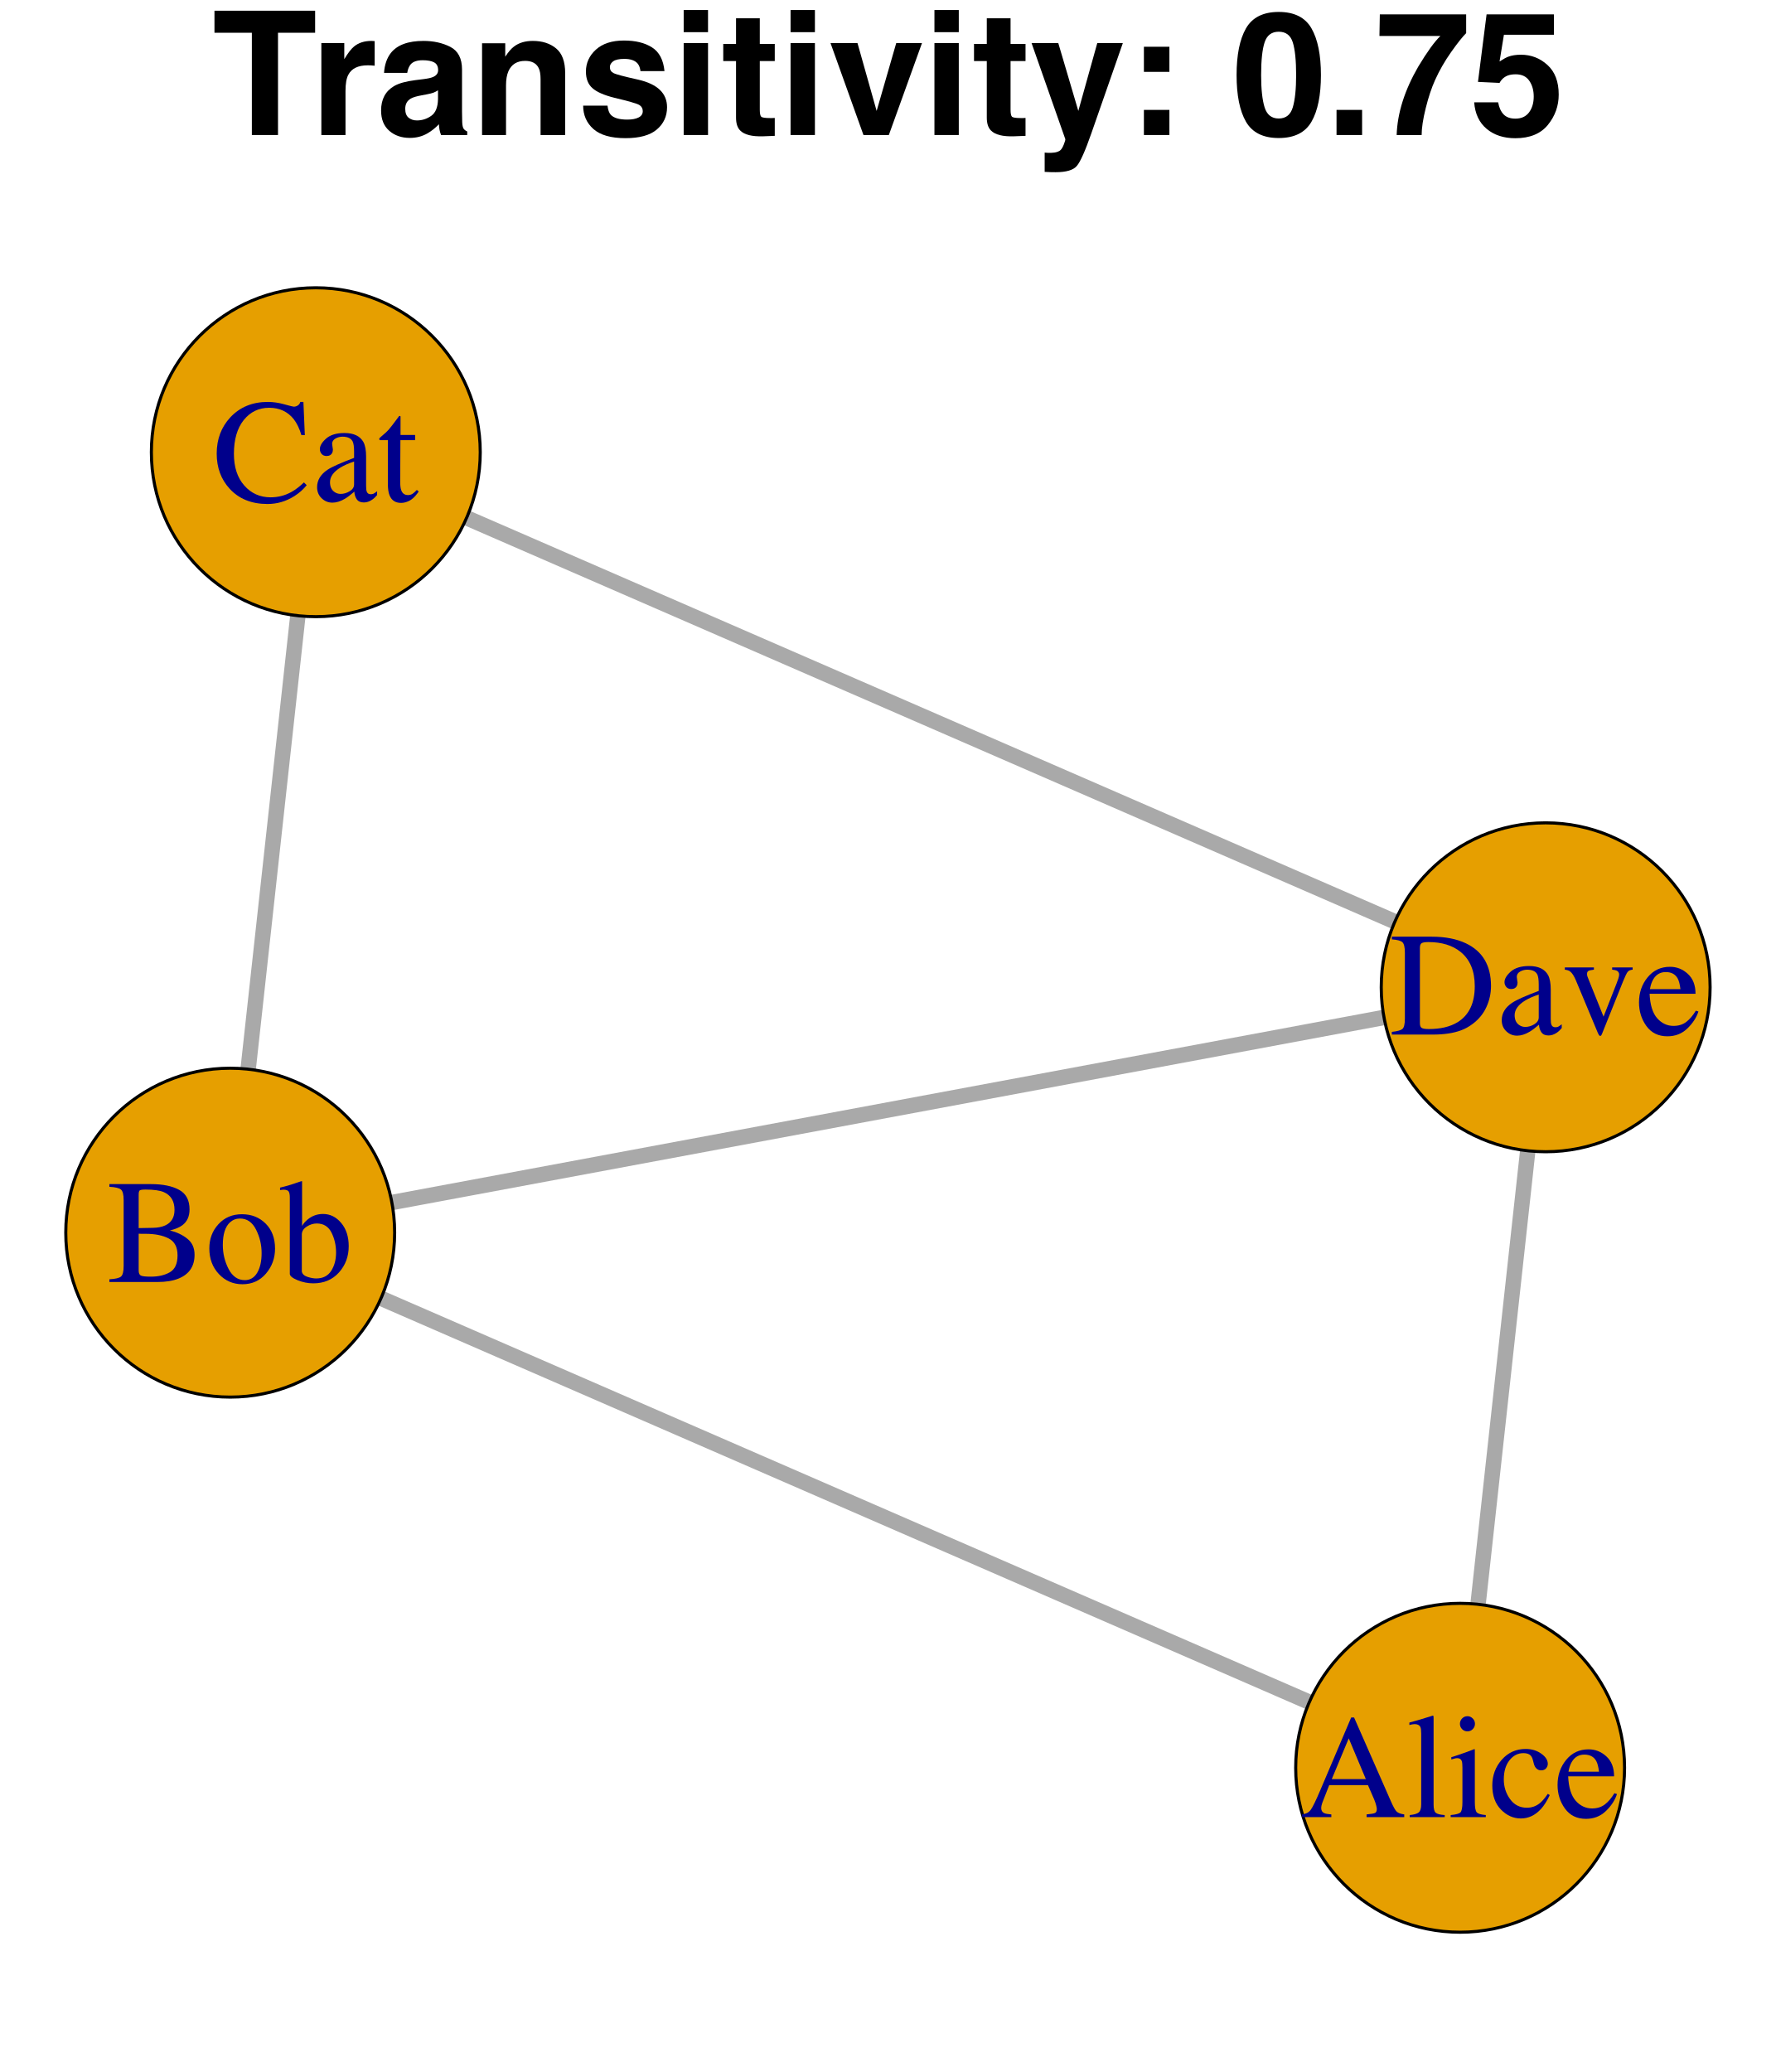
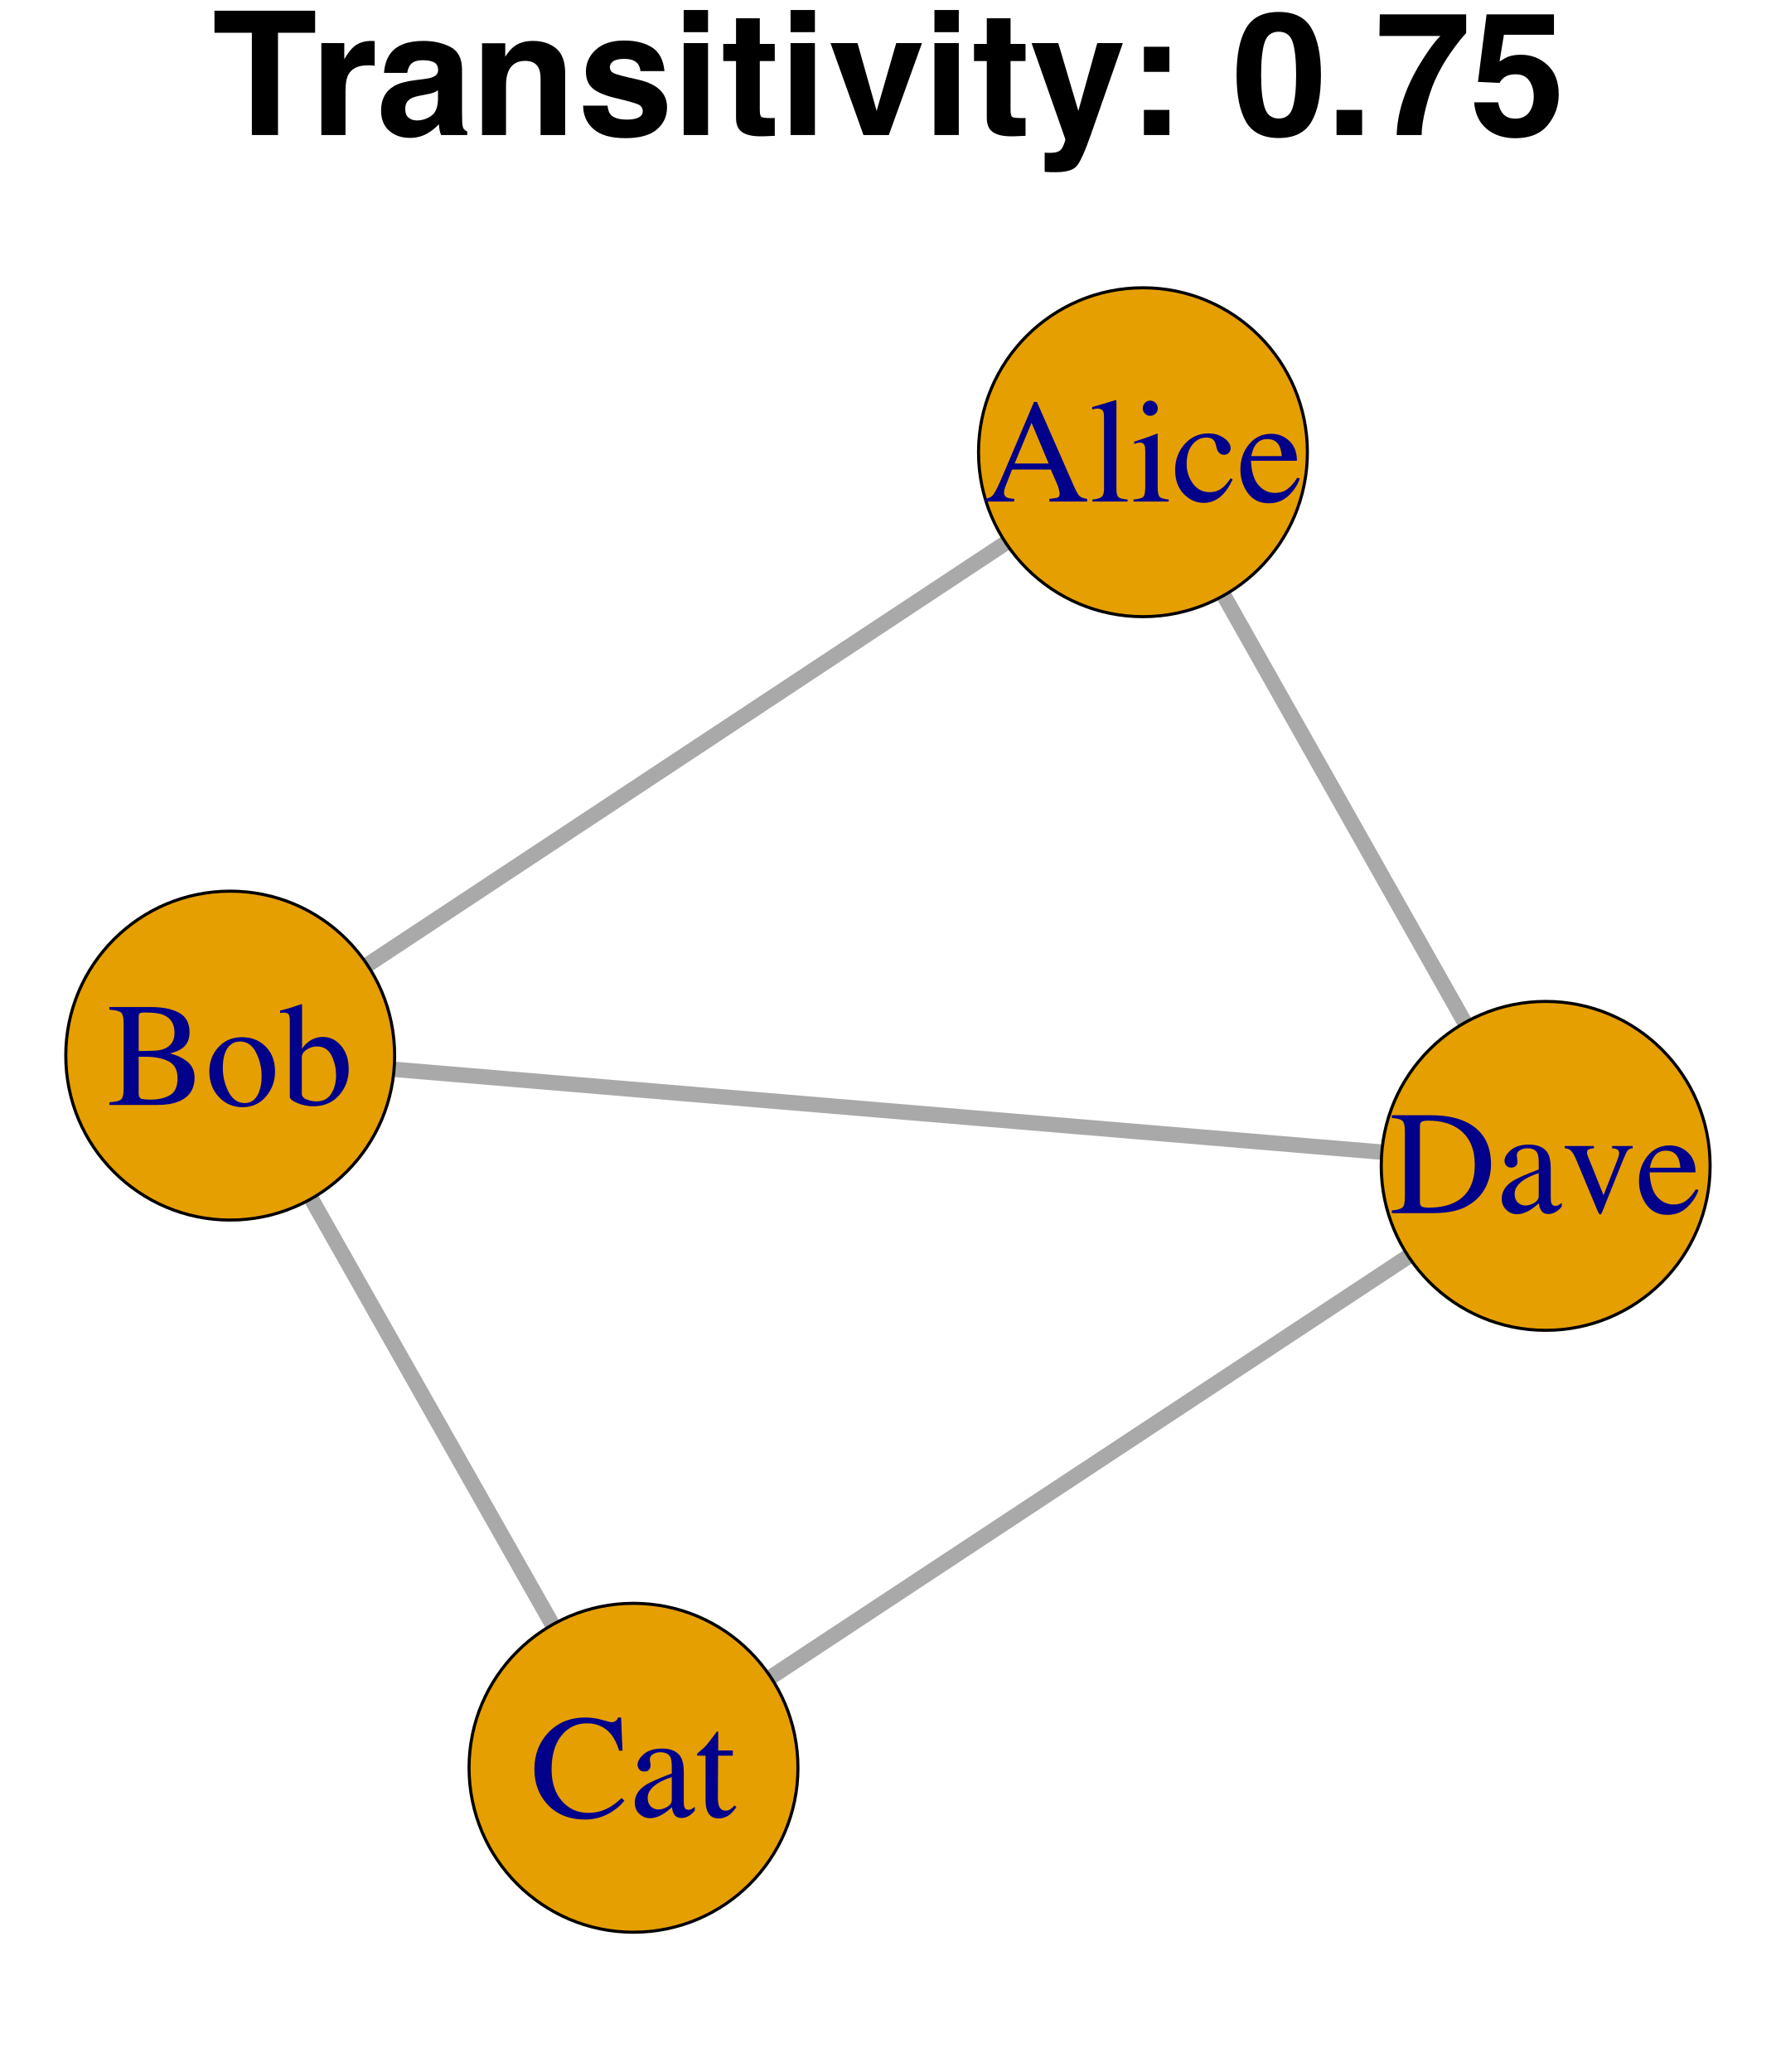
<svg xmlns="http://www.w3.org/2000/svg" xmlns:xlink="http://www.w3.org/1999/xlink" width="432" height="504" viewBox="0 0 432 504">
  <defs>
    <g>
      <g id="glyph-0-0">
        <path d="M 0.578 0 L 0.578 -23.812 L 25.156 -23.812 L 25.156 0 Z M 21.922 -3.234 L 21.922 -20.578 L 3.812 -20.578 L 3.812 -3.234 Z M 21.922 -3.234 " />
      </g>
      <g id="glyph-0-1">
        <path d="M 16.062 -9.25 L 11.906 -19.156 L 7.781 -9.25 Z M 0.531 0 L 0.531 -0.656 C 1.457 -0.758 2.148 -1.109 2.609 -1.703 C 3.078 -2.305 3.875 -3.93 5 -6.578 L 12.5 -24.234 L 13.203 -24.234 L 22.172 -3.828 C 22.766 -2.473 23.238 -1.633 23.594 -1.312 C 23.957 -0.988 24.562 -0.77 25.406 -0.656 L 25.406 0 L 16.25 0 L 16.25 -0.656 C 17.301 -0.75 17.977 -0.863 18.281 -1 C 18.582 -1.133 18.734 -1.461 18.734 -1.984 C 18.734 -2.16 18.676 -2.473 18.562 -2.922 C 18.445 -3.367 18.285 -3.836 18.078 -4.328 L 16.578 -7.781 L 7.156 -7.781 C 6.219 -5.426 5.656 -3.988 5.469 -3.469 C 5.289 -2.945 5.203 -2.535 5.203 -2.234 C 5.203 -1.617 5.445 -1.195 5.938 -0.969 C 6.25 -0.82 6.828 -0.719 7.672 -0.656 L 7.672 0 Z M 12.844 -24.234 Z M 12.844 -24.234 " />
      </g>
      <g id="glyph-0-2">
        <path d="M 0.734 -0.5 C 1.828 -0.602 2.566 -0.82 2.953 -1.156 C 3.336 -1.488 3.531 -2.141 3.531 -3.109 L 3.531 -20.281 C 3.531 -21.062 3.469 -21.598 3.344 -21.891 C 3.102 -22.379 2.629 -22.625 1.922 -22.625 C 1.754 -22.625 1.57 -22.602 1.375 -22.562 C 1.188 -22.531 0.945 -22.477 0.656 -22.406 L 0.656 -23 C 2.238 -23.414 4.141 -23.977 6.359 -24.688 C 6.441 -24.688 6.492 -24.648 6.516 -24.578 C 6.535 -24.504 6.547 -24.352 6.547 -24.125 L 6.547 -3.047 C 6.547 -2.023 6.719 -1.363 7.062 -1.062 C 7.414 -0.758 8.145 -0.57 9.25 -0.5 L 9.25 0 L 0.734 0 Z M 0.734 -0.5 " />
      </g>
      <g id="glyph-0-3">
        <path d="M 2.953 -22.688 C 2.953 -23.195 3.129 -23.633 3.484 -24 C 3.836 -24.363 4.27 -24.547 4.781 -24.547 C 5.281 -24.547 5.707 -24.363 6.062 -24 C 6.426 -23.645 6.609 -23.207 6.609 -22.688 C 6.609 -22.188 6.426 -21.754 6.062 -21.391 C 5.707 -21.035 5.281 -20.859 4.781 -20.859 C 4.27 -20.859 3.836 -21.035 3.484 -21.391 C 3.129 -21.754 2.953 -22.188 2.953 -22.688 Z M 0.703 -0.5 C 1.953 -0.613 2.738 -0.82 3.062 -1.125 C 3.395 -1.438 3.562 -2.281 3.562 -3.656 L 3.562 -12.047 C 3.562 -12.805 3.508 -13.332 3.406 -13.625 C 3.227 -14.102 2.859 -14.344 2.297 -14.344 C 2.172 -14.344 2.047 -14.332 1.922 -14.312 C 1.797 -14.289 1.441 -14.195 0.859 -14.031 L 0.859 -14.578 L 1.625 -14.812 C 3.664 -15.488 5.094 -15.992 5.906 -16.328 C 6.238 -16.473 6.453 -16.547 6.547 -16.547 C 6.566 -16.461 6.578 -16.375 6.578 -16.281 L 6.578 -3.656 C 6.578 -2.32 6.738 -1.484 7.062 -1.141 C 7.383 -0.805 8.113 -0.594 9.25 -0.5 L 9.25 0 L 0.703 0 Z M 0.703 -0.5 " />
      </g>
      <g id="glyph-0-4">
        <path d="M 8.953 -16.578 C 10.41 -16.578 11.672 -16.195 12.734 -15.438 C 13.797 -14.688 14.328 -13.859 14.328 -12.953 C 14.328 -12.566 14.191 -12.207 13.922 -11.875 C 13.648 -11.539 13.234 -11.375 12.672 -11.375 C 12.266 -11.375 11.906 -11.516 11.594 -11.797 C 11.281 -12.078 11.055 -12.488 10.922 -13.031 L 10.703 -13.875 C 10.555 -14.488 10.297 -14.926 9.922 -15.188 C 9.523 -15.438 9.016 -15.562 8.391 -15.562 C 7.047 -15.562 5.914 -14.977 5 -13.812 C 4.082 -12.645 3.625 -11.094 3.625 -9.156 C 3.625 -7.383 4.129 -5.797 5.141 -4.391 C 6.148 -2.984 7.52 -2.281 9.25 -2.281 C 10.469 -2.281 11.551 -2.68 12.5 -3.484 C 13.039 -3.941 13.648 -4.664 14.328 -5.656 L 14.812 -5.359 C 14.145 -3.953 13.441 -2.836 12.703 -2.016 C 11.285 -0.453 9.645 0.328 7.781 0.328 C 5.957 0.328 4.344 -0.391 2.938 -1.828 C 1.531 -3.266 0.828 -5.223 0.828 -7.703 C 0.828 -10.129 1.594 -12.211 3.125 -13.953 C 4.664 -15.703 6.609 -16.578 8.953 -16.578 Z M 8.172 -16.578 Z M 8.172 -16.578 " />
      </g>
      <g id="glyph-0-5">
        <path d="M 8.25 -16.484 C 9.895 -16.484 11.336 -15.91 12.578 -14.766 C 13.828 -13.629 14.453 -12.016 14.453 -9.922 L 3.281 -9.922 C 3.406 -7.203 4.02 -5.219 5.125 -3.969 C 6.238 -2.727 7.562 -2.109 9.094 -2.109 C 10.32 -2.109 11.359 -2.43 12.203 -3.078 C 13.047 -3.723 13.82 -4.633 14.531 -5.812 L 15.156 -5.609 C 14.676 -4.117 13.773 -2.738 12.453 -1.469 C 11.141 -0.207 9.523 0.422 7.609 0.422 C 5.41 0.422 3.707 -0.41 2.5 -2.078 C 1.301 -3.742 0.703 -5.66 0.703 -7.828 C 0.703 -10.18 1.398 -12.211 2.797 -13.922 C 4.191 -15.629 6.008 -16.484 8.25 -16.484 Z M 7.219 -15.203 C 5.883 -15.203 4.867 -14.613 4.172 -13.438 C 3.797 -12.801 3.523 -12.004 3.359 -11.047 L 10.781 -11.047 C 10.645 -12.211 10.422 -13.082 10.109 -13.656 C 9.535 -14.688 8.57 -15.203 7.219 -15.203 Z M 8.016 -16.484 Z M 8.016 -16.484 " />
      </g>
      <g id="glyph-0-6">
        <path d="M 10.703 -1.297 C 12.547 -1.297 14.086 -1.656 15.328 -2.375 C 16.566 -3.094 17.188 -4.461 17.188 -6.484 C 17.188 -8.504 16.457 -9.879 15 -10.609 C 13.551 -11.348 11.703 -11.719 9.453 -11.719 C 8.898 -11.719 8.551 -11.719 8.406 -11.719 C 8.258 -11.719 8.035 -11.727 7.734 -11.75 L 7.734 -2.781 C 7.734 -2.156 7.91 -1.75 8.266 -1.562 C 8.617 -1.383 9.43 -1.297 10.703 -1.297 Z M 0.609 -0.656 C 2.066 -0.738 3.008 -0.961 3.438 -1.328 C 3.863 -1.691 4.078 -2.551 4.078 -3.906 L 4.078 -19.922 C 4.078 -21.242 3.863 -22.094 3.438 -22.469 C 3.008 -22.852 2.066 -23.082 0.609 -23.156 L 0.609 -23.812 L 10.703 -23.812 C 13.586 -23.812 15.875 -23.348 17.562 -22.422 C 19.258 -21.504 20.109 -19.914 20.109 -17.656 C 20.109 -15.945 19.516 -14.656 18.328 -13.781 C 17.66 -13.281 16.66 -12.863 15.328 -12.531 C 16.984 -12.133 18.395 -11.469 19.562 -10.531 C 20.738 -9.602 21.328 -8.301 21.328 -6.625 C 21.328 -3.812 20.023 -1.879 17.422 -0.828 C 16.047 -0.273 14.359 0 12.359 0 L 0.609 0 Z M 11.156 -13.172 C 12.363 -13.191 13.367 -13.383 14.172 -13.75 C 15.691 -14.445 16.453 -15.707 16.453 -17.531 C 16.453 -19.676 15.57 -21.125 13.812 -21.875 C 12.844 -22.281 11.367 -22.484 9.391 -22.484 C 8.641 -22.484 8.176 -22.414 8 -22.281 C 7.82 -22.156 7.734 -21.805 7.734 -21.234 L 7.734 -13.109 Z M 11.156 -13.172 " />
      </g>
      <g id="glyph-0-7">
        <path d="M 0.922 -8.156 C 0.922 -10.488 1.66 -12.457 3.141 -14.062 C 4.617 -15.676 6.523 -16.484 8.859 -16.484 C 11.18 -16.484 13.102 -15.723 14.625 -14.203 C 16.145 -12.68 16.906 -10.656 16.906 -8.125 C 16.906 -5.789 16.164 -3.758 14.688 -2.031 C 13.219 -0.312 11.312 0.547 8.969 0.547 C 6.719 0.547 4.812 -0.273 3.25 -1.922 C 1.695 -3.578 0.922 -5.656 0.922 -8.156 Z M 8.375 -15.438 C 7.445 -15.438 6.641 -15.129 5.953 -14.516 C 4.785 -13.453 4.203 -11.613 4.203 -9 C 4.203 -6.914 4.672 -4.969 5.609 -3.156 C 6.555 -1.352 7.867 -0.453 9.547 -0.453 C 10.859 -0.453 11.867 -1.055 12.578 -2.266 C 13.285 -3.473 13.641 -5.055 13.641 -7.016 C 13.641 -9.047 13.188 -10.957 12.281 -12.75 C 11.383 -14.539 10.082 -15.438 8.375 -15.438 Z M 9.016 -16.484 Z M 9.016 -16.484 " />
      </g>
      <g id="glyph-0-8">
        <path d="M 0.125 -22.359 L 0.125 -22.953 C 1.457 -23.266 2.656 -23.609 3.719 -23.984 C 4.789 -24.359 5.367 -24.547 5.453 -24.547 C 5.473 -24.473 5.484 -24.398 5.484 -24.328 L 5.484 -13.625 C 5.785 -14.188 6.242 -14.719 6.859 -15.219 C 7.93 -16.102 9.172 -16.547 10.578 -16.547 C 12.305 -16.547 13.781 -15.816 15 -14.359 C 16.219 -12.91 16.828 -11.023 16.828 -8.703 C 16.828 -6.211 16.035 -4.082 14.453 -2.312 C 12.867 -0.551 10.785 0.328 8.203 0.328 C 6.91 0.328 5.633 0.07 4.375 -0.438 C 3.125 -0.957 2.5 -1.473 2.5 -1.984 L 2.5 -20.562 C 2.5 -21.25 2.406 -21.734 2.219 -22.016 C 2.031 -22.305 1.598 -22.453 0.922 -22.453 Z M 5.422 -2.562 C 5.523 -1.957 5.977 -1.52 6.781 -1.25 C 7.594 -0.988 8.301 -0.859 8.906 -0.859 C 10.551 -0.859 11.77 -1.473 12.562 -2.703 C 13.352 -3.93 13.75 -5.422 13.75 -7.172 C 13.75 -8.922 13.379 -10.535 12.641 -12.016 C 11.898 -13.492 10.703 -14.234 9.047 -14.234 C 8.223 -14.234 7.41 -13.977 6.609 -13.469 C 5.816 -12.957 5.422 -12.312 5.422 -11.531 Z M 5.422 -2.562 " />
      </g>
      <g id="glyph-0-9">
        <path d="M 13.328 -24.234 C 14.629 -24.234 15.961 -24.039 17.328 -23.656 C 18.703 -23.27 19.473 -23.078 19.641 -23.078 C 19.973 -23.078 20.289 -23.172 20.594 -23.359 C 20.906 -23.547 21.117 -23.836 21.234 -24.234 L 21.984 -24.234 L 22.328 -16.156 L 21.5 -16.156 C 21.02 -17.758 20.395 -19.055 19.625 -20.047 C 18.145 -21.891 16.156 -22.812 13.656 -22.812 C 11.133 -22.812 9.07 -21.816 7.469 -19.828 C 5.875 -17.836 5.078 -15.098 5.078 -11.609 C 5.078 -8.391 5.914 -5.82 7.594 -3.906 C 9.281 -1.988 11.414 -1.031 14 -1.031 C 15.852 -1.031 17.566 -1.477 19.141 -2.375 C 20.047 -2.875 21.035 -3.633 22.109 -4.656 L 22.781 -3.984 C 21.988 -2.984 21 -2.102 19.812 -1.344 C 17.789 -0.051 15.602 0.594 13.25 0.594 C 9.383 0.594 6.316 -0.641 4.047 -3.109 C 1.941 -5.398 0.891 -8.254 0.891 -11.672 C 0.891 -15.172 2 -18.113 4.219 -20.5 C 6.551 -22.988 9.586 -24.234 13.328 -24.234 Z M 13.203 -24.234 Z M 13.203 -24.234 " />
      </g>
      <g id="glyph-0-10">
        <path d="M 10.312 -9.734 C 8.969 -9.297 7.859 -8.805 6.984 -8.266 C 5.297 -7.223 4.453 -6.039 4.453 -4.719 C 4.453 -3.645 4.801 -2.859 5.5 -2.359 C 5.957 -2.023 6.469 -1.859 7.031 -1.859 C 7.801 -1.859 8.539 -2.078 9.25 -2.516 C 9.957 -2.953 10.312 -3.504 10.312 -4.172 Z M 1.312 -3.5 C 1.312 -5.195 2.164 -6.613 3.875 -7.75 C 4.945 -8.457 7.094 -9.414 10.312 -10.625 L 10.312 -12.109 C 10.312 -13.305 10.195 -14.141 9.969 -14.609 C 9.57 -15.391 8.742 -15.781 7.484 -15.781 C 6.891 -15.781 6.32 -15.629 5.781 -15.328 C 5.238 -15.016 4.969 -14.582 4.969 -14.031 C 4.969 -13.883 5 -13.645 5.062 -13.312 C 5.125 -12.977 5.156 -12.766 5.156 -12.672 C 5.156 -12.016 4.938 -11.555 4.5 -11.297 C 4.25 -11.148 3.957 -11.078 3.625 -11.078 C 3.094 -11.078 2.688 -11.25 2.406 -11.594 C 2.125 -11.938 1.984 -12.32 1.984 -12.75 C 1.984 -13.562 2.488 -14.414 3.5 -15.312 C 4.52 -16.219 6.008 -16.672 7.969 -16.672 C 10.238 -16.672 11.781 -15.93 12.594 -14.453 C 13.02 -13.641 13.234 -12.461 13.234 -10.922 L 13.234 -3.875 C 13.234 -3.188 13.281 -2.719 13.375 -2.469 C 13.531 -2.008 13.848 -1.781 14.328 -1.781 C 14.598 -1.781 14.82 -1.816 15 -1.891 C 15.176 -1.973 15.477 -2.176 15.906 -2.5 L 15.906 -1.578 C 15.531 -1.117 15.129 -0.742 14.703 -0.453 C 14.047 -0.004 13.375 0.219 12.688 0.219 C 11.895 0.219 11.316 -0.039 10.953 -0.562 C 10.598 -1.082 10.406 -1.695 10.375 -2.406 C 9.477 -1.633 8.719 -1.062 8.094 -0.688 C 7.02 -0.051 6.004 0.266 5.047 0.266 C 4.035 0.266 3.16 -0.086 2.422 -0.797 C 1.68 -1.504 1.312 -2.406 1.312 -3.5 Z M 8.016 -16.672 Z M 8.016 -16.672 " />
      </g>
      <g id="glyph-0-11">
        <path d="M 9.156 -16.203 L 9.156 -14.938 L 5.578 -14.938 L 5.531 -4.812 C 5.531 -3.926 5.609 -3.254 5.766 -2.797 C 6.047 -1.984 6.598 -1.578 7.422 -1.578 C 7.836 -1.578 8.203 -1.676 8.516 -1.875 C 8.828 -2.082 9.18 -2.398 9.578 -2.828 L 10.031 -2.438 L 9.656 -1.922 C 9.039 -1.098 8.395 -0.516 7.719 -0.172 C 7.039 0.16 6.383 0.328 5.75 0.328 C 4.363 0.328 3.426 -0.285 2.938 -1.516 C 2.664 -2.18 2.531 -3.109 2.531 -4.297 L 2.531 -14.938 L 0.609 -14.938 C 0.555 -14.977 0.516 -15.016 0.484 -15.047 C 0.453 -15.078 0.438 -15.125 0.438 -15.188 C 0.438 -15.301 0.461 -15.391 0.516 -15.453 C 0.566 -15.523 0.734 -15.676 1.016 -15.906 C 1.828 -16.57 2.41 -17.113 2.766 -17.531 C 3.129 -17.945 3.973 -19.047 5.297 -20.828 C 5.441 -20.828 5.531 -20.816 5.562 -20.797 C 5.594 -20.773 5.609 -20.688 5.609 -20.531 L 5.609 -16.203 Z M 9.156 -16.203 " />
      </g>
      <g id="glyph-0-12">
        <path d="M 7.406 -2.781 C 7.406 -2.195 7.547 -1.812 7.828 -1.625 C 8.117 -1.438 8.711 -1.344 9.609 -1.344 C 12.422 -1.344 14.738 -1.895 16.562 -3 C 19.352 -4.719 20.75 -7.645 20.75 -11.781 C 20.75 -15.469 19.598 -18.242 17.297 -20.109 C 15.328 -21.703 12.719 -22.5 9.469 -22.5 C 8.664 -22.5 8.117 -22.41 7.828 -22.234 C 7.547 -22.055 7.406 -21.672 7.406 -21.078 Z M 0.578 -0.656 C 1.891 -0.789 2.742 -1.023 3.141 -1.359 C 3.547 -1.691 3.75 -2.539 3.75 -3.906 L 3.75 -19.922 C 3.75 -21.234 3.551 -22.078 3.156 -22.453 C 2.77 -22.828 1.91 -23.062 0.578 -23.156 L 0.578 -23.812 L 10.281 -23.812 C 13.551 -23.812 16.316 -23.273 18.578 -22.203 C 22.66 -20.266 24.703 -16.805 24.703 -11.828 C 24.703 -10.035 24.332 -8.332 23.594 -6.719 C 22.863 -5.102 21.758 -3.738 20.281 -2.625 C 19.344 -1.914 18.375 -1.379 17.375 -1.016 C 15.531 -0.336 13.266 0 10.578 0 L 0.578 0 Z M 0.578 -0.656 " />
      </g>
      <g id="glyph-0-13">
        <path d="M 7.734 -16.328 L 7.734 -15.781 C 7.129 -15.719 6.695 -15.625 6.438 -15.5 C 6.188 -15.383 6.062 -15.129 6.062 -14.734 C 6.062 -14.547 6.086 -14.363 6.141 -14.188 C 6.191 -14.02 6.285 -13.773 6.422 -13.453 L 10.078 -4.359 L 13.234 -12.406 C 13.391 -12.789 13.535 -13.191 13.672 -13.609 C 13.805 -14.035 13.875 -14.363 13.875 -14.594 C 13.875 -15.051 13.656 -15.379 13.219 -15.578 C 12.957 -15.68 12.609 -15.75 12.172 -15.781 L 12.172 -16.328 L 17.156 -16.328 L 17.156 -15.781 C 16.582 -15.738 16.172 -15.551 15.922 -15.219 C 15.672 -14.883 15.301 -14.113 14.812 -12.906 L 9.734 -0.25 C 9.641 -0.02 9.562 0.129 9.5 0.203 C 9.445 0.285 9.367 0.328 9.266 0.328 C 9.148 0.328 9.051 0.258 8.969 0.125 C 8.883 -0.008 8.797 -0.176 8.703 -0.375 L 3.328 -13.234 C 2.891 -14.273 2.426 -14.984 1.938 -15.359 C 1.645 -15.578 1.219 -15.719 0.656 -15.781 L 0.656 -16.328 Z M 7.734 -16.328 " />
      </g>
      <g id="glyph-1-0">
        <path d="M 3.156 0 L 3.156 -30.234 L 27.5 -30.234 L 27.5 0 Z M 23.734 -3.781 L 23.734 -26.453 L 6.938 -26.453 L 6.938 -3.781 Z M 23.734 -3.781 " />
      </g>
      <g id="glyph-1-1">
        <path d="M 25.156 -30.234 L 25.156 -24.875 L 16.125 -24.875 L 16.125 0 L 9.766 0 L 9.766 -24.875 L 0.672 -24.875 L 0.672 -30.234 Z M 25.156 -30.234 " />
      </g>
      <g id="glyph-1-2">
        <path d="M 14.875 -22.891 C 14.977 -22.891 15.066 -22.883 15.141 -22.875 C 15.223 -22.863 15.391 -22.852 15.641 -22.844 L 15.641 -16.859 C 15.273 -16.898 14.945 -16.926 14.656 -16.938 C 14.375 -16.945 14.145 -16.953 13.969 -16.953 C 11.613 -16.953 10.035 -16.188 9.234 -14.656 C 8.773 -13.801 8.547 -12.477 8.547 -10.688 L 8.547 0 L 2.672 0 L 2.672 -22.359 L 8.25 -22.359 L 8.25 -18.453 C 9.145 -19.941 9.93 -20.961 10.609 -21.516 C 11.703 -22.43 13.125 -22.891 14.875 -22.891 Z M 14.875 -22.891 " />
      </g>
      <g id="glyph-1-3">
        <path d="M 15.047 -10.875 C 14.68 -10.633 14.312 -10.441 13.938 -10.297 C 13.562 -10.16 13.047 -10.031 12.391 -9.906 L 11.078 -9.656 C 9.848 -9.438 8.961 -9.172 8.422 -8.859 C 7.523 -8.328 7.078 -7.5 7.078 -6.375 C 7.078 -5.375 7.352 -4.648 7.906 -4.203 C 8.457 -3.766 9.129 -3.547 9.922 -3.547 C 11.18 -3.547 12.336 -3.914 13.391 -4.656 C 14.453 -5.395 15.004 -6.742 15.047 -8.703 Z M 11.5 -13.594 C 12.582 -13.727 13.359 -13.898 13.828 -14.109 C 14.66 -14.461 15.078 -15.016 15.078 -15.766 C 15.078 -16.68 14.758 -17.312 14.125 -17.656 C 13.488 -18.008 12.555 -18.188 11.328 -18.188 C 9.941 -18.188 8.961 -17.848 8.391 -17.172 C 7.973 -16.66 7.695 -15.973 7.562 -15.109 L 1.922 -15.109 C 2.047 -17.066 2.594 -18.676 3.562 -19.938 C 5.113 -21.906 7.77 -22.891 11.531 -22.891 C 13.977 -22.891 16.148 -22.406 18.047 -21.438 C 19.941 -20.457 20.891 -18.625 20.891 -15.938 L 20.891 -5.688 C 20.891 -4.969 20.906 -4.102 20.938 -3.094 C 20.977 -2.332 21.094 -1.812 21.281 -1.531 C 21.477 -1.258 21.77 -1.035 22.156 -0.859 L 22.156 0 L 15.797 0 C 15.617 -0.445 15.492 -0.867 15.422 -1.266 C 15.348 -1.66 15.297 -2.113 15.266 -2.625 C 14.453 -1.75 13.52 -1.004 12.469 -0.391 C 11.207 0.336 9.785 0.703 8.203 0.703 C 6.18 0.703 4.508 0.125 3.188 -1.031 C 1.863 -2.188 1.203 -3.828 1.203 -5.953 C 1.203 -8.691 2.266 -10.68 4.391 -11.922 C 5.547 -12.586 7.254 -13.062 9.516 -13.344 Z M 11.812 -22.953 Z M 11.812 -22.953 " />
      </g>
      <g id="glyph-1-4">
        <path d="M 15.109 -22.891 C 17.422 -22.891 19.312 -22.281 20.781 -21.062 C 22.25 -19.852 22.984 -17.848 22.984 -15.047 L 22.984 0 L 17 0 L 17 -13.594 C 17 -14.77 16.844 -15.672 16.531 -16.297 C 15.957 -17.453 14.863 -18.031 13.25 -18.031 C 11.27 -18.031 9.91 -17.188 9.172 -15.5 C 8.785 -14.613 8.594 -13.477 8.594 -12.094 L 8.594 0 L 2.766 0 L 2.766 -22.312 L 8.406 -22.312 L 8.406 -19.047 C 9.156 -20.203 9.867 -21.031 10.547 -21.531 C 11.742 -22.438 13.266 -22.891 15.109 -22.891 Z M 12.969 -22.953 Z M 12.969 -22.953 " />
      </g>
      <g id="glyph-1-5">
        <path d="M 7.281 -7.141 C 7.406 -6.098 7.672 -5.359 8.078 -4.922 C 8.805 -4.141 10.145 -3.75 12.094 -3.75 C 13.25 -3.75 14.164 -3.922 14.844 -4.266 C 15.52 -4.609 15.859 -5.117 15.859 -5.797 C 15.859 -6.453 15.582 -6.953 15.031 -7.297 C 14.488 -7.641 12.457 -8.227 8.938 -9.062 C 6.406 -9.695 4.625 -10.484 3.594 -11.422 C 2.551 -12.348 2.031 -13.688 2.031 -15.438 C 2.031 -17.508 2.836 -19.285 4.453 -20.766 C 6.078 -22.242 8.359 -22.984 11.297 -22.984 C 14.086 -22.984 16.359 -22.426 18.109 -21.312 C 19.867 -20.195 20.879 -18.273 21.141 -15.547 L 15.297 -15.547 C 15.211 -16.297 15 -16.891 14.656 -17.328 C 14.02 -18.117 12.926 -18.516 11.375 -18.516 C 10.102 -18.516 9.195 -18.316 8.656 -17.922 C 8.125 -17.523 7.859 -17.062 7.859 -16.531 C 7.859 -15.863 8.145 -15.379 8.719 -15.078 C 9.289 -14.766 11.32 -14.223 14.812 -13.453 C 17.133 -12.91 18.875 -12.082 20.031 -10.969 C 21.188 -9.852 21.766 -8.453 21.766 -6.766 C 21.766 -4.555 20.938 -2.75 19.281 -1.344 C 17.633 0.062 15.094 0.766 11.656 0.766 C 8.133 0.766 5.535 0.023 3.859 -1.453 C 2.191 -2.941 1.359 -4.836 1.359 -7.141 Z M 11.75 -22.953 Z M 11.75 -22.953 " />
      </g>
      <g id="glyph-1-6">
        <path d="M 8.734 -25.016 L 2.812 -25.016 L 2.812 -30.406 L 8.734 -30.406 Z M 2.812 -22.359 L 8.734 -22.359 L 8.734 0 L 2.812 0 Z M 2.812 -22.359 " />
      </g>
      <g id="glyph-1-7">
        <path d="M 0.438 -17.984 L 0.438 -22.156 L 3.547 -22.156 L 3.547 -28.391 L 9.328 -28.391 L 9.328 -22.156 L 12.969 -22.156 L 12.969 -17.984 L 9.328 -17.984 L 9.328 -6.172 C 9.328 -5.254 9.441 -4.68 9.672 -4.453 C 9.91 -4.234 10.625 -4.125 11.812 -4.125 C 11.988 -4.125 12.176 -4.125 12.375 -4.125 C 12.57 -4.133 12.77 -4.145 12.969 -4.156 L 12.969 0.203 L 10.188 0.312 C 7.426 0.406 5.539 -0.07 4.531 -1.125 C 3.875 -1.801 3.547 -2.832 3.547 -4.219 L 3.547 -17.984 Z M 0.438 -17.984 " />
      </g>
      <g id="glyph-1-8">
        <path d="M 16.516 -22.359 L 22.781 -22.359 L 14.719 0 L 8.547 0 L 0.531 -22.359 L 7.094 -22.359 L 11.75 -5.859 Z M 16.516 -22.359 " />
      </g>
      <g id="glyph-1-9">
        <path d="M 3.625 4.281 L 4.375 4.328 C 4.945 4.359 5.488 4.336 6 4.266 C 6.52 4.191 6.961 4.035 7.328 3.797 C 7.66 3.566 7.973 3.082 8.266 2.344 C 8.566 1.602 8.691 1.148 8.641 0.984 L 0.438 -22.359 L 6.938 -22.359 L 11.812 -5.859 L 16.422 -22.359 L 22.641 -22.359 L 14.969 -0.375 C 13.488 3.863 12.316 6.492 11.453 7.516 C 10.598 8.535 8.879 9.047 6.297 9.047 C 5.773 9.047 5.359 9.039 5.047 9.031 C 4.734 9.031 4.258 9.008 3.625 8.969 Z M 11.547 -22.953 Z M 11.547 -22.953 " />
      </g>
      <g id="glyph-1-10">
        <path d="M 4.766 -21.469 L 10.969 -21.469 L 10.969 -15.359 L 4.766 -15.359 Z M 4.766 -6.109 L 10.969 -6.109 L 10.969 0 L 4.766 0 Z M 4.766 -6.109 " />
      </g>
      <g id="glyph-1-11">
</g>
      <g id="glyph-1-12">
        <path d="M 7.281 -14.578 C 7.281 -11.16 7.562 -8.547 8.125 -6.734 C 8.688 -4.922 9.832 -4.016 11.562 -4.016 C 13.301 -4.016 14.441 -4.922 14.984 -6.734 C 15.523 -8.547 15.797 -11.16 15.797 -14.578 C 15.797 -18.16 15.523 -20.812 14.984 -22.531 C 14.441 -24.258 13.301 -25.125 11.562 -25.125 C 9.832 -25.125 8.688 -24.258 8.125 -22.531 C 7.562 -20.812 7.281 -18.16 7.281 -14.578 Z M 11.562 -29.938 C 15.352 -29.938 18.008 -28.602 19.531 -25.938 C 21.062 -23.27 21.828 -19.484 21.828 -14.578 C 21.828 -9.672 21.062 -5.891 19.531 -3.234 C 18.008 -0.586 15.352 0.734 11.562 0.734 C 7.781 0.734 5.125 -0.586 3.594 -3.234 C 2.07 -5.891 1.312 -9.672 1.312 -14.578 C 1.312 -19.484 2.07 -23.27 3.594 -25.938 C 5.125 -28.602 7.781 -29.938 11.562 -29.938 Z M 11.562 -29.938 " />
      </g>
      <g id="glyph-1-13">
        <path d="M 2.625 -6.109 L 8.844 -6.109 L 8.844 0 L 2.625 0 Z M 2.625 -6.109 " />
      </g>
      <g id="glyph-1-14">
        <path d="M 22.156 -24.781 C 21.281 -23.914 20.062 -22.379 18.5 -20.172 C 16.938 -17.961 15.629 -15.68 14.578 -13.328 C 13.742 -11.484 12.992 -9.227 12.328 -6.562 C 11.66 -3.895 11.328 -1.707 11.328 0 L 5.25 0 C 5.426 -5.332 7.176 -10.875 10.5 -16.625 C 12.645 -20.195 14.441 -22.688 15.891 -24.094 L 1.062 -24.094 L 1.156 -29.344 L 22.156 -29.344 Z M 22.156 -24.781 " />
      </g>
      <g id="glyph-1-15">
        <path d="M 6.938 -7.953 C 7.164 -6.68 7.609 -5.703 8.266 -5.016 C 8.922 -4.328 9.879 -3.984 11.141 -3.984 C 12.586 -3.984 13.691 -4.488 14.453 -5.5 C 15.211 -6.52 15.594 -7.805 15.594 -9.359 C 15.594 -10.867 15.234 -12.145 14.516 -13.188 C 13.805 -14.238 12.703 -14.766 11.203 -14.766 C 10.484 -14.766 9.867 -14.676 9.359 -14.5 C 8.441 -14.164 7.75 -13.555 7.281 -12.672 L 2.031 -12.922 L 4.125 -29.344 L 20.516 -29.344 L 20.516 -24.391 L 8.344 -24.391 L 7.281 -17.891 C 8.188 -18.473 8.891 -18.859 9.391 -19.047 C 10.242 -19.367 11.273 -19.531 12.484 -19.531 C 14.953 -19.531 17.098 -18.703 18.922 -17.047 C 20.754 -15.391 21.672 -12.984 21.672 -9.828 C 21.672 -7.078 20.789 -4.617 19.031 -2.453 C 17.27 -0.297 14.629 0.781 11.109 0.781 C 8.285 0.781 5.961 0.02 4.141 -1.5 C 2.328 -3.02 1.316 -5.172 1.109 -7.953 Z M 6.938 -7.953 " />
      </g>
    </g>
  </defs>
  <rect x="-43.2" y="-50.4" width="518.4" height="604.8" fill="rgb(100%, 100%, 100%)" fill-opacity="1" />
-   <path fill="none" stroke-width="3.75" stroke-linecap="round" stroke-linejoin="round" stroke="rgb(66.275%, 66.275%, 66.275%)" stroke-opacity="1" stroke-miterlimit="10" d="M 318.508 414.043 L 92.68 315.793 " />
-   <path fill="none" stroke-width="3.75" stroke-linecap="round" stroke-linejoin="round" stroke="rgb(66.275%, 66.275%, 66.275%)" stroke-opacity="1" stroke-miterlimit="10" d="M 359.547 390.238 L 371.641 279.914 " />
-   <path fill="none" stroke-width="3.75" stroke-linecap="round" stroke-linejoin="round" stroke="rgb(66.275%, 66.275%, 66.275%)" stroke-opacity="1" stroke-miterlimit="10" d="M 60.363 260.074 L 72.461 149.762 " />
-   <path fill="none" stroke-width="3.75" stroke-linecap="round" stroke-linejoin="round" stroke="rgb(66.275%, 66.275%, 66.275%)" stroke-opacity="1" stroke-miterlimit="10" d="M 95.32 292.504 L 336.68 247.484 " />
-   <path fill="none" stroke-width="3.75" stroke-linecap="round" stroke-linejoin="round" stroke="rgb(66.275%, 66.275%, 66.275%)" stroke-opacity="1" stroke-miterlimit="10" d="M 113.504 125.957 L 339.32 224.195 " />
-   <path fill-rule="nonzero" fill="rgb(90.196%, 62.353%, 0%)" fill-opacity="1" stroke-width="0.75" stroke-linecap="round" stroke-linejoin="round" stroke="rgb(0%, 0%, 0%)" stroke-opacity="1" stroke-miterlimit="10" d="M 395.188 430 C 395.188 452.09 377.277 470 355.188 470 C 333.094 470 315.188 452.09 315.188 430 C 315.188 407.91 333.094 390 355.188 390 C 377.277 390 395.188 407.91 395.188 430 " />
-   <path fill-rule="nonzero" fill="rgb(90.196%, 62.353%, 0%)" fill-opacity="1" stroke-width="0.75" stroke-linecap="round" stroke-linejoin="round" stroke="rgb(0%, 0%, 0%)" stroke-opacity="1" stroke-miterlimit="10" d="M 96 299.836 C 96 321.93 78.09 339.836 56 339.836 C 33.91 339.836 16 321.93 16 299.836 C 16 277.746 33.91 259.836 56 259.836 C 78.09 259.836 96 277.746 96 299.836 " />
-   <path fill-rule="nonzero" fill="rgb(90.196%, 62.353%, 0%)" fill-opacity="1" stroke-width="0.75" stroke-linecap="round" stroke-linejoin="round" stroke="rgb(0%, 0%, 0%)" stroke-opacity="1" stroke-miterlimit="10" d="M 116.824 110 C 116.824 132.09 98.914 150 76.824 150 C 54.734 150 36.824 132.09 36.824 110 C 36.824 87.91 54.734 70 76.824 70 C 98.914 70 116.824 87.91 116.824 110 " />
-   <path fill-rule="nonzero" fill="rgb(90.196%, 62.353%, 0%)" fill-opacity="1" stroke-width="0.75" stroke-linecap="round" stroke-linejoin="round" stroke="rgb(0%, 0%, 0%)" stroke-opacity="1" stroke-miterlimit="10" d="M 416 240.152 C 416 262.242 398.09 280.152 376 280.152 C 353.91 280.152 336 262.242 336 240.152 C 336 218.059 353.91 200.152 376 200.152 C 398.09 200.152 416 218.059 416 240.152 " />
+   <path fill="none" stroke-width="3.75" stroke-linecap="round" stroke-linejoin="round" stroke="rgb(66.275%, 66.275%, 66.275%)" stroke-opacity="1" stroke-miterlimit="10" d="M 244.664 132.059 L 89.367 234.711 " />
+   <path fill="none" stroke-width="3.75" stroke-linecap="round" stroke-linejoin="round" stroke="rgb(66.275%, 66.275%, 66.275%)" stroke-opacity="1" stroke-miterlimit="10" d="M 297.695 144.836 L 356.34 248.754 " />
+   <path fill="none" stroke-width="3.75" stroke-linecap="round" stroke-linejoin="round" stroke="rgb(66.275%, 66.275%, 66.275%)" stroke-opacity="1" stroke-miterlimit="10" d="M 75.711 291.574 L 134.395 395.195 " />
+   <path fill="none" stroke-width="3.75" stroke-linecap="round" stroke-linejoin="round" stroke="rgb(66.275%, 66.275%, 66.275%)" stroke-opacity="1" stroke-miterlimit="10" d="M 95.859 260.109 L 336.141 280.25 " />
+   <path fill="none" stroke-width="3.75" stroke-linecap="round" stroke-linejoin="round" stroke="rgb(66.275%, 66.275%, 66.275%)" stroke-opacity="1" stroke-miterlimit="10" d="M 187.492 407.969 L 342.613 305.617 " />
+   <path fill-rule="nonzero" fill="rgb(90.196%, 62.353%, 0%)" fill-opacity="1" stroke-width="0.75" stroke-linecap="round" stroke-linejoin="round" stroke="rgb(0%, 0%, 0%)" stroke-opacity="1" stroke-miterlimit="10" d="M 318.035 110 C 318.035 132.09 300.125 150 278.035 150 C 255.941 150 238.035 132.09 238.035 110 C 238.035 87.91 255.941 70 278.035 70 C 300.125 70 318.035 87.91 318.035 110 " />
+   <path fill-rule="nonzero" fill="rgb(90.196%, 62.353%, 0%)" fill-opacity="1" stroke-width="0.75" stroke-linecap="round" stroke-linejoin="round" stroke="rgb(0%, 0%, 0%)" stroke-opacity="1" stroke-miterlimit="10" d="M 96 256.77 C 96 278.863 78.09 296.77 56 296.77 C 33.91 296.77 16 278.863 16 256.77 C 16 234.68 33.91 216.77 56 216.77 C 78.09 216.77 96 234.68 96 256.77 " />
+   <path fill-rule="nonzero" fill="rgb(90.196%, 62.353%, 0%)" fill-opacity="1" stroke-width="0.75" stroke-linecap="round" stroke-linejoin="round" stroke="rgb(0%, 0%, 0%)" stroke-opacity="1" stroke-miterlimit="10" d="M 194.105 430 C 194.105 452.09 176.195 470 154.105 470 C 132.012 470 114.105 452.09 114.105 430 C 114.105 407.91 132.012 390 154.105 390 C 176.195 390 194.105 407.91 194.105 430 " />
+   <path fill-rule="nonzero" fill="rgb(90.196%, 62.353%, 0%)" fill-opacity="1" stroke-width="0.75" stroke-linecap="round" stroke-linejoin="round" stroke="rgb(0%, 0%, 0%)" stroke-opacity="1" stroke-miterlimit="10" d="M 416 283.59 C 416 305.68 398.09 323.59 376 323.59 C 353.91 323.59 336 305.68 336 283.59 C 336 261.496 353.91 243.59 376 243.59 C 398.09 243.59 416 261.496 416 283.59 " />
  <g fill="rgb(0%, 0%, 54.51%)" fill-opacity="1">
-     <use xlink:href="#glyph-0-1" x="316.188" y="442" />
-     <use xlink:href="#glyph-0-2" x="342.188" y="442" />
-     <use xlink:href="#glyph-0-3" x="352.188" y="442" />
-     <use xlink:href="#glyph-0-4" x="362.188" y="442" />
-     <use xlink:href="#glyph-0-5" x="378.188" y="442" />
+     <use xlink:href="#glyph-0-1" x="239.035" y="122" />
+     <use xlink:href="#glyph-0-2" x="265.035" y="122" />
+     <use xlink:href="#glyph-0-3" x="275.035" y="122" />
+     <use xlink:href="#glyph-0-4" x="285.035" y="122" />
+     <use xlink:href="#glyph-0-5" x="301.035" y="122" />
  </g>
  <g fill="rgb(0%, 0%, 54.51%)" fill-opacity="1">
-     <use xlink:href="#glyph-0-6" x="26" y="311.836" />
-     <use xlink:href="#glyph-0-7" x="50" y="311.836" />
-     <use xlink:href="#glyph-0-8" x="68" y="311.836" />
+     <use xlink:href="#glyph-0-6" x="26" y="268.77" />
+     <use xlink:href="#glyph-0-7" x="50" y="268.77" />
+     <use xlink:href="#glyph-0-8" x="68" y="268.77" />
  </g>
  <g fill="rgb(0%, 0%, 54.51%)" fill-opacity="1">
-     <use xlink:href="#glyph-0-9" x="51.824" y="122" />
-     <use xlink:href="#glyph-0-10" x="75.824" y="122" />
-     <use xlink:href="#glyph-0-11" x="91.824" y="122" />
+     <use xlink:href="#glyph-0-9" x="129.105" y="442" />
+     <use xlink:href="#glyph-0-10" x="153.105" y="442" />
+     <use xlink:href="#glyph-0-11" x="169.105" y="442" />
  </g>
  <g fill="rgb(0%, 0%, 54.51%)" fill-opacity="1">
-     <use xlink:href="#glyph-0-12" x="338" y="251.652" />
-     <use xlink:href="#glyph-0-10" x="364" y="251.652" />
-     <use xlink:href="#glyph-0-13" x="380" y="251.652" />
-     <use xlink:href="#glyph-0-5" x="398" y="251.652" />
+     <use xlink:href="#glyph-0-12" x="338" y="295.09" />
+     <use xlink:href="#glyph-0-10" x="364" y="295.09" />
+     <use xlink:href="#glyph-0-13" x="380" y="295.09" />
+     <use xlink:href="#glyph-0-5" x="398" y="295.09" />
  </g>
  <g fill="rgb(0%, 0%, 0%)" fill-opacity="1">
    <use xlink:href="#glyph-1-1" x="51.5" y="32.841" />
    <use xlink:href="#glyph-1-2" x="75.5" y="32.841" />
    <use xlink:href="#glyph-1-3" x="91.5" y="32.841" />
    <use xlink:href="#glyph-1-4" x="114.5" y="32.841" />
    <use xlink:href="#glyph-1-5" x="140.5" y="32.841" />
    <use xlink:href="#glyph-1-6" x="163.5" y="32.841" />
    <use xlink:href="#glyph-1-7" x="175.5" y="32.841" />
    <use xlink:href="#glyph-1-6" x="189.5" y="32.841" />
    <use xlink:href="#glyph-1-8" x="201.5" y="32.841" />
    <use xlink:href="#glyph-1-6" x="224.5" y="32.841" />
    <use xlink:href="#glyph-1-7" x="236.5" y="32.841" />
    <use xlink:href="#glyph-1-9" x="250.5" y="32.841" />
    <use xlink:href="#glyph-1-10" x="273.5" y="32.841" />
    <use xlink:href="#glyph-1-11" x="287.5" y="32.841" />
    <use xlink:href="#glyph-1-12" x="299.5" y="32.841" />
    <use xlink:href="#glyph-1-13" x="322.5" y="32.841" />
    <use xlink:href="#glyph-1-14" x="334.5" y="32.841" />
    <use xlink:href="#glyph-1-15" x="357.5" y="32.841" />
  </g>
</svg>
